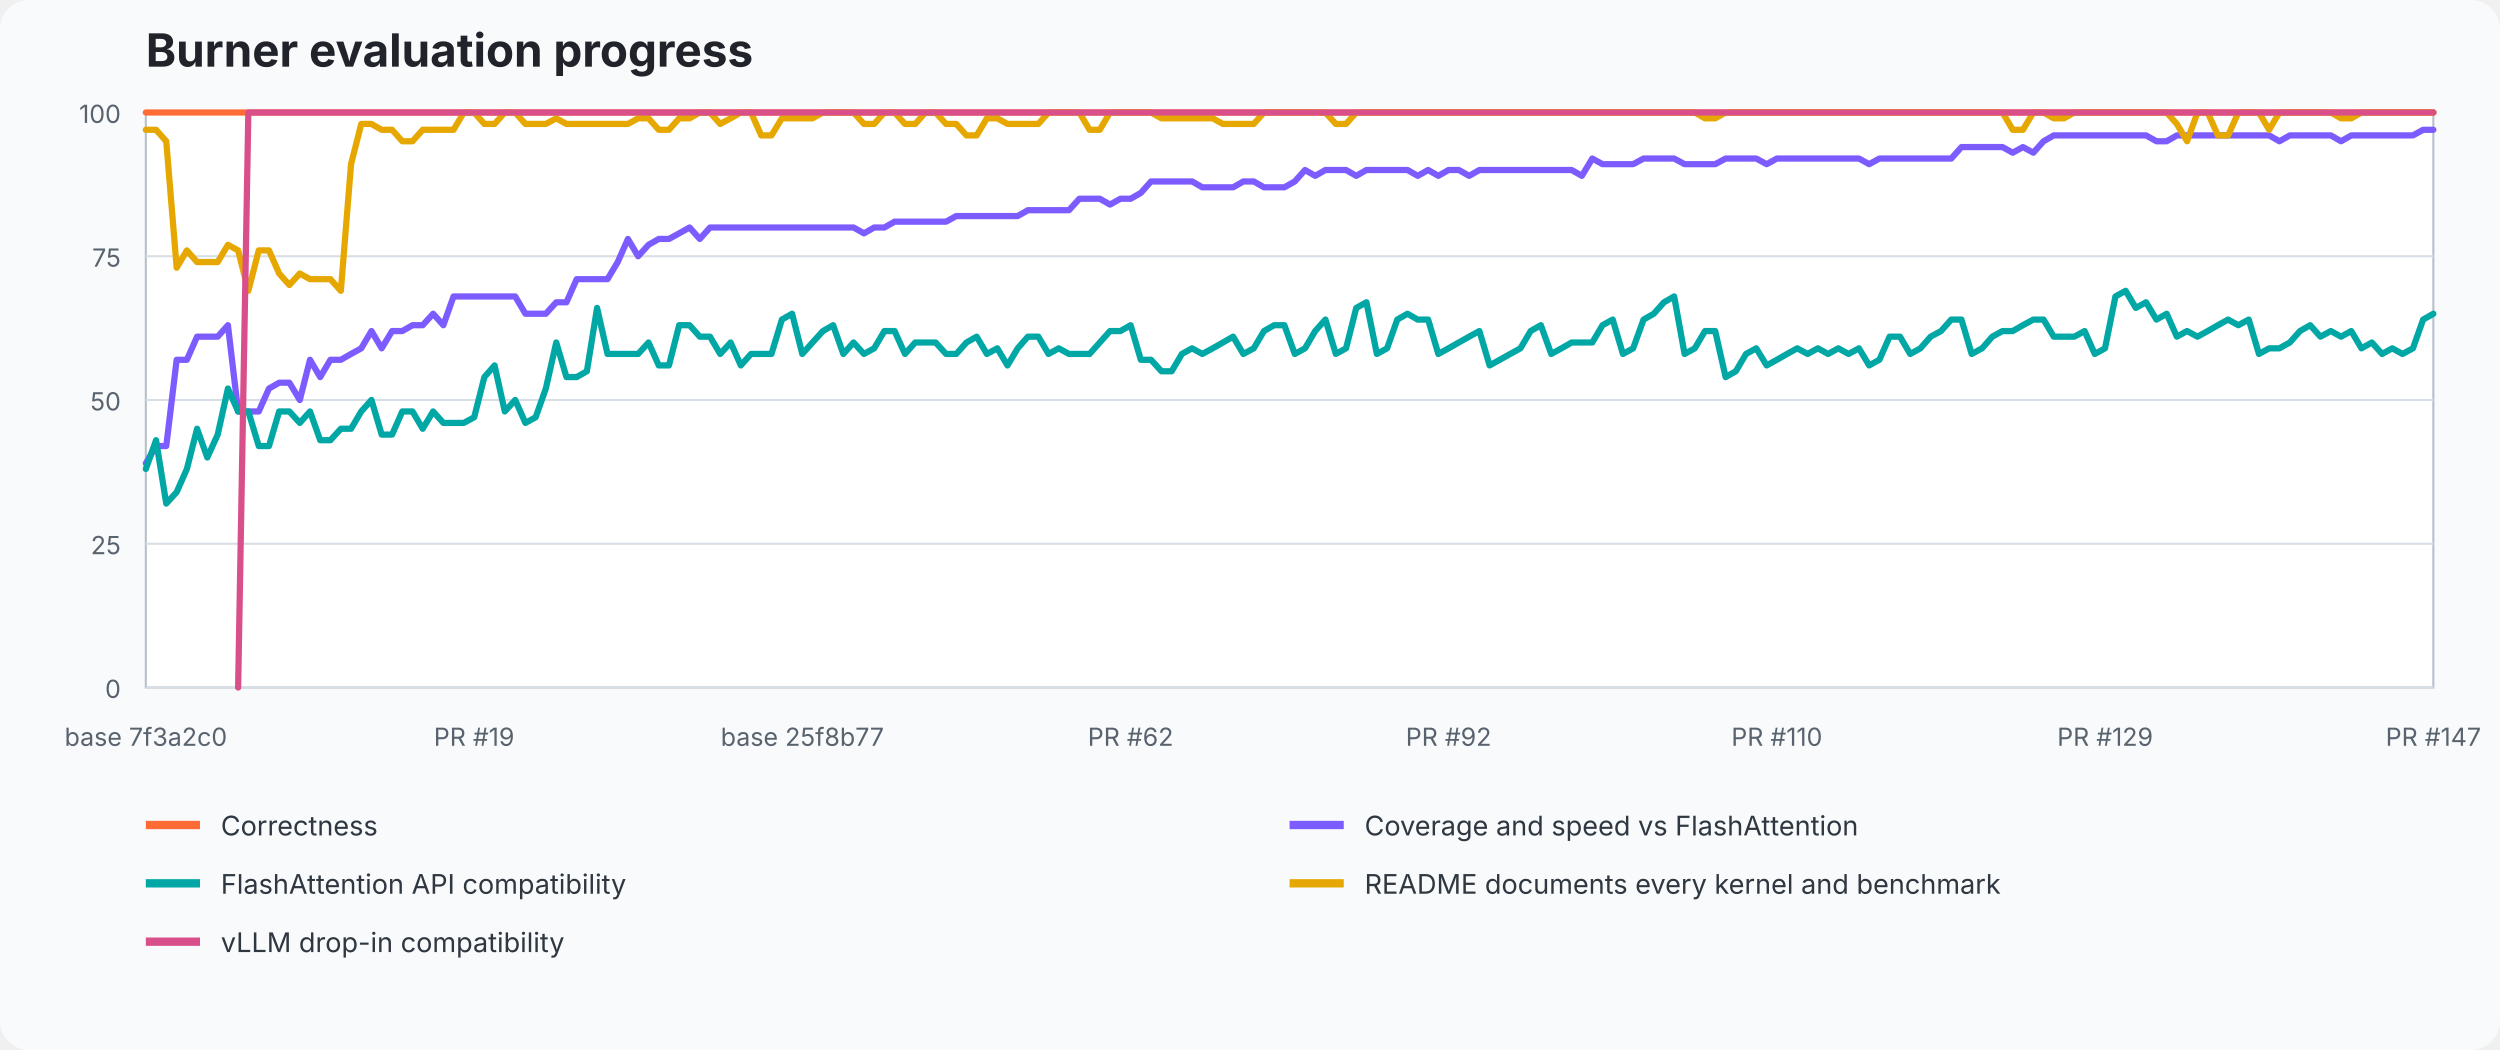
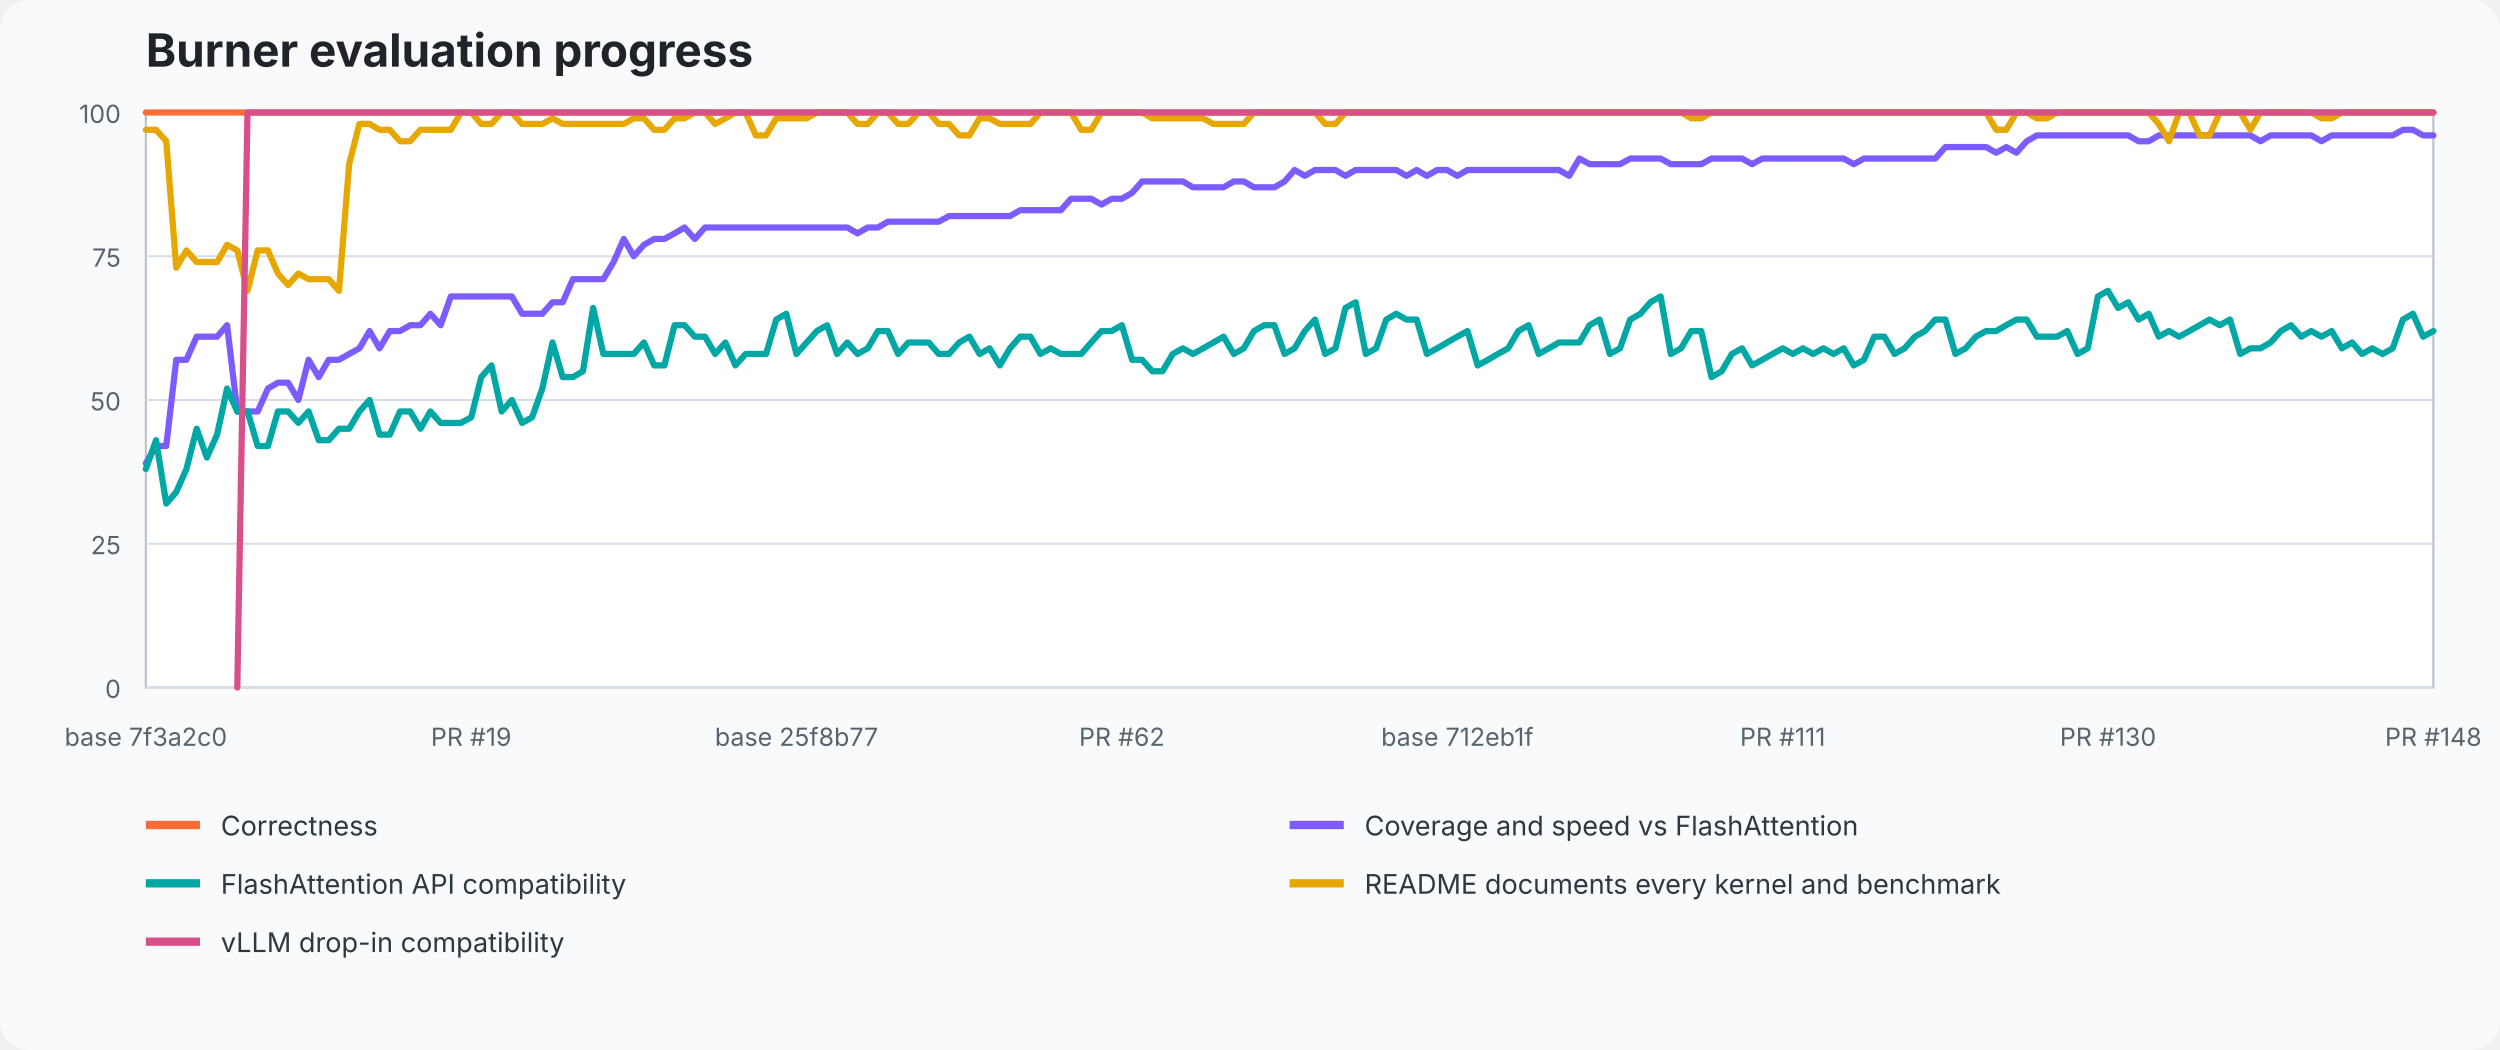
<svg xmlns="http://www.w3.org/2000/svg" width="1200" height="504" viewBox="0 0 1200 504" role="img" aria-labelledby="title desc">
  <style>text{font-family:ui-sans-serif,system-ui,-apple-system,BlinkMacSystemFont,"Segoe UI",sans-serif}.title{font-size:22px;font-weight:700;fill:#20242a}.axis{font-size:12px;fill:#59636e}.legend{font-size:13px;fill:#2f3740}.grid{stroke:#d8dee5;stroke-width:1}.plot{fill:#fff;stroke:#b7c0ca}</style>
  <rect width="100%" height="100%" fill="#f8fafc" rx="14" />
  <text x="70" y="32" class="title">Burner evaluation progress</text>
  <rect x="70" y="54" width="1098" height="276" class="plot" />
  <line x1="70" y1="330" x2="1168" y2="330" class="grid" />
  <text x="58" y="335" text-anchor="end" class="axis">0</text>
  <line x1="70" y1="261" x2="1168" y2="261" class="grid" />
  <text x="58" y="266" text-anchor="end" class="axis">25</text>
  <line x1="70" y1="192" x2="1168" y2="192" class="grid" />
  <text x="58" y="197" text-anchor="end" class="axis">50</text>
  <line x1="70" y1="123" x2="1168" y2="123" class="grid" />
  <text x="58" y="128" text-anchor="end" class="axis">75</text>
  <line x1="70" y1="54" x2="1168" y2="54" class="grid" />
  <text x="58" y="59" text-anchor="end" class="axis">100</text>
-   <polyline points="70.0,54.0 74.9,54.0 79.8,54.0 84.8,54.0 89.7,54.0 94.6,54.0 99.5,54.0 104.5,54.0 109.4,54.0 114.3,54.0 119.2,54.0 124.2,54.0 129.1,54.0 134.0,54.0 138.9,54.0 143.9,54.0 148.8,54.0 153.7,54.0 158.6,54.0 163.6,54.0 168.5,54.0 173.4,54.0 178.3,54.0 183.2,54.0 188.2,54.0 193.1,54.0 198.0,54.0 202.9,54.0 207.9,54.0 212.8,54.0 217.7,54.0 222.6,54.0 227.6,54.0 232.5,54.0 237.4,54.0 242.3,54.0 247.3,54.0 252.2,54.0 257.1,54.0 262.0,54.0 267.0,54.0 271.9,54.0 276.8,54.0 281.7,54.0 286.6,54.0 291.6,54.0 296.5,54.0 301.4,54.0 306.3,54.0 311.3,54.0 316.2,54.0 321.1,54.0 326.0,54.0 331.0,54.0 335.9,54.0 340.8,54.0 345.7,54.0 350.7,54.0 355.6,54.0 360.5,54.0 365.4,54.0 370.3,54.0 375.3,54.0 380.2,54.0 385.1,54.0 390.0,54.0 395.0,54.0 399.9,54.0 404.8,54.0 409.7,54.0 414.7,54.0 419.6,54.0 424.5,54.0 429.4,54.0 434.4,54.0 439.3,54.0 444.2,54.0 449.1,54.0 454.1,54.0 459.0,54.0 463.9,54.0 468.8,54.0 473.7,54.0 478.7,54.0 483.6,54.0 488.5,54.0 493.4,54.0 498.4,54.0 503.3,54.0 508.2,54.0 513.1,54.0 518.1,54.0 523.0,54.0 527.9,54.0 532.8,54.0 537.8,54.0 542.7,54.0 547.6,54.0 552.5,54.0 557.5,54.0 562.4,54.0 567.3,54.0 572.2,54.0 577.1,54.0 582.1,54.0 587.0,54.0 591.9,54.0 596.8,54.0 601.8,54.0 606.7,54.0 611.6,54.0 616.5,54.0 621.5,54.0 626.4,54.0 631.3,54.0 636.2,54.0 641.2,54.0 646.1,54.0 651.0,54.0 655.9,54.0 660.9,54.0 665.8,54.0 670.7,54.0 675.6,54.0 680.5,54.0 685.5,54.0 690.4,54.0 695.3,54.0 700.2,54.0 705.2,54.0 710.1,54.0 715.0,54.0 719.9,54.0 724.9,54.0 729.8,54.0 734.7,54.0 739.6,54.0 744.6,54.0 749.5,54.0 754.4,54.0 759.3,54.0 764.3,54.0 769.2,54.0 774.1,54.0 779.0,54.0 783.9,54.0 788.9,54.0 793.8,54.0 798.7,54.0 803.6,54.0 808.6,54.0 813.5,54.0 818.4,54.0 823.3,54.0 828.3,54.0 833.2,54.0 838.1,54.0 843.0,54.0 848.0,54.0 852.9,54.0 857.8,54.0 862.7,54.0 867.7,54.0 872.6,54.0 877.5,54.0 882.4,54.0 887.3,54.0 892.3,54.0 897.2,54.0 902.1,54.0 907.0,54.0 912.0,54.0 916.9,54.0 921.8,54.0 926.7,54.0 931.7,54.0 936.6,54.0 941.5,54.0 946.4,54.0 951.4,54.0 956.3,54.0 961.2,54.0 966.1,54.0 971.0,54.0 976.0,54.0 980.9,54.0 985.8,54.0 990.7,54.0 995.7,54.0 1000.6,54.0 1005.5,54.0 1010.4,54.0 1015.4,54.0 1020.3,54.0 1025.2,54.0 1030.1,54.0 1035.1,54.0 1040.0,54.0 1044.9,54.0 1049.8,54.0 1054.8,54.0 1059.7,54.0 1064.6,54.0 1069.5,54.0 1074.4,54.0 1079.4,54.0 1084.3,54.0 1089.2,54.0 1094.1,54.0 1099.1,54.0 1104.0,54.0 1108.9,54.0 1113.8,54.0 1118.8,54.0 1123.7,54.0 1128.6,54.0 1133.5,54.0 1138.5,54.0 1143.4,54.0 1148.3,54.0 1153.2,54.0 1158.2,54.0 1163.1,54.0 1168.0,54.0" fill="none" stroke="#ff6b35" stroke-width="3" stroke-linejoin="round" stroke-linecap="round" />
-   <polyline points="70.0,222.4 74.9,214.1 79.8,214.1 84.8,172.7 89.7,172.7 94.6,161.6 99.5,161.6 104.5,161.6 109.4,156.1 114.3,197.5 119.2,197.5 124.2,197.5 129.1,186.5 134.0,183.7 138.9,183.7 143.9,192.0 148.8,172.7 153.7,181.0 158.6,172.7 163.6,172.7 168.5,169.9 173.4,167.2 178.3,158.9 183.2,167.2 188.2,158.9 193.1,158.9 198.0,156.1 202.9,156.1 207.9,150.6 212.8,156.1 217.7,142.3 222.6,142.3 227.6,142.3 232.5,142.3 237.4,142.3 242.3,142.3 247.3,142.3 252.2,150.6 257.1,150.6 262.0,150.6 267.0,145.1 271.9,145.1 276.8,134.0 281.7,134.0 286.6,134.0 291.6,134.0 296.5,125.8 301.4,114.7 306.3,123.0 311.3,117.5 316.2,114.7 321.1,114.7 326.0,112.0 331.0,109.2 335.9,114.7 340.8,109.2 345.7,109.2 350.7,109.2 355.6,109.2 360.5,109.2 365.4,109.2 370.3,109.2 375.3,109.2 380.2,109.2 385.1,109.2 390.0,109.2 395.0,109.2 399.9,109.2 404.8,109.2 409.7,109.2 414.7,112.0 419.6,109.2 424.5,109.2 429.4,106.4 434.4,106.4 439.3,106.4 444.2,106.4 449.1,106.4 454.1,106.4 459.0,103.7 463.9,103.7 468.8,103.7 473.7,103.7 478.7,103.7 483.6,103.7 488.5,103.7 493.4,100.9 498.4,100.9 503.3,100.9 508.2,100.9 513.1,100.9 518.1,95.4 523.0,95.4 527.9,95.4 532.8,98.2 537.8,95.4 542.7,95.4 547.6,92.6 552.5,87.1 557.5,87.1 562.4,87.1 567.3,87.1 572.2,87.1 577.1,89.9 582.1,89.9 587.0,89.9 591.9,89.9 596.8,87.1 601.8,87.1 606.7,89.9 611.6,89.9 616.5,89.9 621.5,87.1 626.4,81.6 631.3,84.4 636.2,81.6 641.2,81.6 646.1,81.6 651.0,84.4 655.9,81.6 660.9,81.6 665.8,81.6 670.7,81.6 675.6,81.6 680.5,84.4 685.5,81.6 690.4,84.4 695.3,81.6 700.2,81.6 705.2,84.4 710.1,81.6 715.0,81.6 719.9,81.6 724.9,81.6 729.8,81.6 734.7,81.6 739.6,81.6 744.6,81.6 749.5,81.6 754.4,81.6 759.3,84.4 764.3,76.1 769.2,78.8 774.1,78.8 779.0,78.8 783.9,78.8 788.9,76.1 793.8,76.1 798.7,76.1 803.6,76.1 808.6,78.8 813.5,78.8 818.4,78.8 823.3,78.8 828.3,76.1 833.2,76.1 838.1,76.1 843.0,76.1 848.0,78.8 852.9,76.1 857.8,76.1 862.7,76.1 867.7,76.1 872.6,76.1 877.5,76.1 882.4,76.1 887.3,76.1 892.3,76.1 897.2,78.8 902.1,76.1 907.0,76.1 912.0,76.1 916.9,76.1 921.8,76.1 926.7,76.1 931.7,76.1 936.6,76.1 941.5,70.6 946.4,70.6 951.4,70.6 956.3,70.6 961.2,70.6 966.1,73.3 971.0,70.6 976.0,73.3 980.9,67.8 985.8,65.0 990.7,65.0 995.7,65.0 1000.6,65.0 1005.5,65.0 1010.4,65.0 1015.4,65.0 1020.3,65.0 1025.2,65.0 1030.1,65.0 1035.1,67.8 1040.0,67.8 1044.9,65.0 1049.8,65.0 1054.8,65.0 1059.7,65.0 1064.6,65.0 1069.5,65.0 1074.4,65.0 1079.4,65.0 1084.3,65.0 1089.2,65.0 1094.1,67.8 1099.1,65.0 1104.0,65.0 1108.9,65.0 1113.8,65.0 1118.8,65.0 1123.7,67.8 1128.6,65.0 1133.5,65.0 1138.5,65.0 1143.4,65.0 1148.3,65.0 1153.2,65.0 1158.2,65.0 1163.1,62.3 1168.0,62.3" fill="none" stroke="#7c5cff" stroke-width="3" stroke-linejoin="round" stroke-linecap="round" />
-   <polyline points="70.0,225.1 74.9,211.3 79.8,241.7 84.8,236.2 89.7,225.1 94.6,205.8 99.5,219.6 104.5,208.6 109.4,186.5 114.3,197.5 119.2,197.5 124.2,214.1 129.1,214.1 134.0,197.5 138.9,197.5 143.9,203.0 148.8,197.5 153.7,211.3 158.6,211.3 163.6,205.8 168.5,205.8 173.4,197.5 178.3,192.0 183.2,208.6 188.2,208.6 193.1,197.5 198.0,197.5 202.9,205.8 207.9,197.5 212.8,203.0 217.7,203.0 222.6,203.0 227.6,200.3 232.5,181.0 237.4,175.4 242.3,197.5 247.3,192.0 252.2,203.0 257.1,200.3 262.0,186.5 267.0,164.4 271.9,181.0 276.8,181.0 281.7,178.2 286.6,147.8 291.6,169.9 296.5,169.9 301.4,169.9 306.3,169.9 311.3,164.4 316.2,175.4 321.1,175.4 326.0,156.1 331.0,156.1 335.9,161.6 340.8,161.6 345.7,169.9 350.7,164.4 355.6,175.4 360.5,169.9 365.4,169.9 370.3,169.9 375.3,153.4 380.2,150.6 385.1,169.9 390.0,164.4 395.0,158.9 399.9,156.1 404.8,169.9 409.7,164.4 414.7,169.9 419.6,167.2 424.5,158.9 429.4,158.9 434.4,169.9 439.3,164.4 444.2,164.4 449.1,164.4 454.1,169.9 459.0,169.9 463.9,164.4 468.8,161.6 473.7,169.9 478.7,167.2 483.6,175.4 488.5,167.2 493.4,161.6 498.4,161.6 503.3,169.9 508.2,167.2 513.1,169.9 518.1,169.9 523.0,169.9 527.9,164.4 532.8,158.9 537.8,158.9 542.7,156.1 547.6,172.7 552.5,172.7 557.5,178.2 562.4,178.2 567.3,169.9 572.2,167.2 577.1,169.9 582.1,167.2 587.0,164.4 591.9,161.6 596.8,169.9 601.8,167.2 606.7,158.9 611.6,156.1 616.5,156.1 621.5,169.9 626.4,167.2 631.3,158.9 636.2,153.4 641.2,169.9 646.1,167.2 651.0,147.8 655.9,145.1 660.9,169.9 665.8,167.2 670.7,153.4 675.6,150.6 680.5,153.4 685.5,153.4 690.4,169.9 695.3,167.2 700.2,164.4 705.2,161.6 710.1,158.9 715.0,175.4 719.9,172.7 724.9,169.9 729.8,167.2 734.7,158.9 739.6,156.1 744.6,169.9 749.5,167.2 754.4,164.4 759.3,164.4 764.3,164.4 769.2,156.1 774.1,153.4 779.0,169.9 783.9,167.2 788.9,153.4 793.8,150.6 798.7,145.1 803.6,142.3 808.6,169.9 813.5,167.2 818.4,158.9 823.3,158.9 828.3,181.0 833.2,178.2 838.1,169.9 843.0,167.2 848.0,175.4 852.9,172.7 857.8,169.9 862.7,167.2 867.7,169.9 872.6,167.2 877.5,169.9 882.4,167.2 887.3,169.9 892.3,167.2 897.2,175.4 902.1,172.7 907.0,161.6 912.0,161.6 916.9,169.9 921.8,167.2 926.7,161.6 931.7,158.9 936.6,153.4 941.5,153.4 946.4,169.9 951.4,167.2 956.3,161.6 961.2,158.9 966.1,158.9 971.0,156.1 976.0,153.4 980.9,153.4 985.8,161.6 990.7,161.6 995.7,161.6 1000.6,158.9 1005.5,169.9 1010.4,167.2 1015.4,142.3 1020.3,139.6 1025.2,147.8 1030.1,145.1 1035.1,153.4 1040.0,150.6 1044.9,161.6 1049.8,158.9 1054.8,161.6 1059.7,158.9 1064.6,156.1 1069.5,153.4 1074.4,156.1 1079.4,153.4 1084.3,169.9 1089.2,167.2 1094.1,167.2 1099.1,164.4 1104.0,158.9 1108.9,156.1 1113.8,161.6 1118.8,158.9 1123.7,161.6 1128.6,158.9 1133.5,167.2 1138.5,164.4 1143.4,169.9 1148.3,167.2 1153.2,169.9 1158.2,167.2 1163.1,153.4 1168.0,150.6" fill="none" stroke="#00a7a5" stroke-width="3" stroke-linejoin="round" stroke-linecap="round" />
-   <polyline points="70.0,62.3 74.9,62.3 79.8,67.8 84.8,128.5 89.7,120.2 94.6,125.8 99.5,125.8 104.5,125.8 109.4,117.5 114.3,120.2 119.2,139.6 124.2,120.2 129.1,120.2 134.0,131.3 138.9,136.8 143.9,131.3 148.8,134.0 153.7,134.0 158.6,134.0 163.6,139.6 168.5,78.8 173.4,59.5 178.3,59.5 183.2,62.3 188.2,62.3 193.1,67.8 198.0,67.8 202.9,62.3 207.9,62.3 212.8,62.3 217.7,62.3 222.6,54.0 227.6,54.0 232.5,59.5 237.4,59.5 242.3,54.0 247.3,54.0 252.2,59.5 257.1,59.5 262.0,59.5 267.0,56.8 271.9,59.5 276.8,59.5 281.7,59.5 286.6,59.5 291.6,59.5 296.5,59.5 301.4,59.5 306.3,56.8 311.3,56.8 316.2,62.3 321.1,62.3 326.0,56.8 331.0,56.8 335.9,54.0 340.8,54.0 345.7,59.5 350.7,56.8 355.6,54.0 360.5,54.0 365.4,65.0 370.3,65.0 375.3,56.8 380.2,56.8 385.1,56.8 390.0,56.8 395.0,54.0 399.9,54.0 404.8,54.0 409.7,54.0 414.7,59.5 419.6,59.5 424.5,54.0 429.4,54.0 434.4,59.5 439.3,59.5 444.2,54.0 449.1,54.0 454.1,59.5 459.0,59.5 463.9,65.0 468.8,65.0 473.7,56.8 478.7,56.8 483.6,59.5 488.5,59.5 493.4,59.5 498.4,59.5 503.3,54.0 508.2,54.0 513.1,54.0 518.1,54.0 523.0,62.3 527.9,62.3 532.8,54.0 537.8,54.0 542.7,54.0 547.6,54.0 552.5,54.0 557.5,56.8 562.4,56.8 567.3,56.8 572.2,56.8 577.1,56.8 582.1,56.8 587.0,59.5 591.9,59.5 596.8,59.5 601.8,59.5 606.7,54.0 611.6,54.0 616.5,54.0 621.5,54.0 626.4,54.0 631.3,54.0 636.2,54.0 641.2,59.5 646.1,59.5 651.0,54.0 655.9,54.0 660.9,54.0 665.8,54.0 670.7,54.0 675.6,54.0 680.5,54.0 685.5,54.0 690.4,54.0 695.3,54.0 700.2,54.0 705.2,54.0 710.1,54.0 715.0,54.0 719.9,54.0 724.9,54.0 729.8,54.0 734.7,54.0 739.6,54.0 744.6,54.0 749.5,54.0 754.4,54.0 759.3,54.0 764.3,54.0 769.2,54.0 774.1,54.0 779.0,54.0 783.9,54.0 788.9,54.0 793.8,54.0 798.7,54.0 803.6,54.0 808.6,54.0 813.5,54.0 818.4,56.8 823.3,56.8 828.3,54.0 833.2,54.0 838.1,54.0 843.0,54.0 848.0,54.0 852.9,54.0 857.8,54.0 862.7,54.0 867.7,54.0 872.6,54.0 877.5,54.0 882.4,54.0 887.3,54.0 892.3,54.0 897.2,54.0 902.1,54.0 907.0,54.0 912.0,54.0 916.9,54.0 921.8,54.0 926.7,54.0 931.7,54.0 936.6,54.0 941.5,54.0 946.4,54.0 951.4,54.0 956.3,54.0 961.2,54.0 966.1,62.3 971.0,62.3 976.0,54.0 980.9,54.0 985.8,56.8 990.7,56.8 995.7,54.0 1000.6,54.0 1005.5,54.0 1010.4,54.0 1015.4,54.0 1020.3,54.0 1025.2,54.0 1030.1,54.0 1035.1,54.0 1040.0,54.0 1044.9,59.5 1049.8,67.8 1054.8,54.0 1059.7,54.0 1064.6,65.0 1069.5,65.0 1074.4,54.0 1079.4,54.0 1084.3,54.0 1089.2,62.3 1094.1,54.0 1099.1,54.0 1104.0,54.0 1108.9,54.0 1113.8,54.0 1118.8,54.0 1123.7,56.8 1128.6,56.8 1133.5,54.0 1138.5,54.0 1143.4,54.0 1148.3,54.0 1153.2,54.0 1158.2,54.0 1163.1,54.0 1168.0,54.0" fill="none" stroke="#e6a700" stroke-width="3" stroke-linejoin="round" stroke-linecap="round" />
-   <polyline points="114.3,330.0 119.2,54.0 124.2,54.0 129.1,54.0 134.0,54.0 138.9,54.0 143.9,54.0 148.8,54.0 153.7,54.0 158.6,54.0 163.6,54.0 168.5,54.0 173.4,54.0 178.3,54.0 183.2,54.0 188.2,54.0 193.1,54.0 198.0,54.0 202.9,54.0 207.9,54.0 212.8,54.0 217.7,54.0 222.6,54.0 227.6,54.0 232.5,54.0 237.4,54.0 242.3,54.0 247.3,54.0 252.2,54.0 257.1,54.0 262.0,54.0 267.0,54.0 271.9,54.0 276.8,54.0 281.7,54.0 286.6,54.0 291.6,54.0 296.5,54.0 301.4,54.0 306.3,54.0 311.3,54.0 316.2,54.0 321.1,54.0 326.0,54.0 331.0,54.0 335.9,54.0 340.8,54.0 345.7,54.0 350.7,54.0 355.6,54.0 360.5,54.0 365.4,54.0 370.3,54.0 375.3,54.0 380.2,54.0 385.1,54.0 390.0,54.0 395.0,54.0 399.9,54.0 404.8,54.0 409.7,54.0 414.7,54.0 419.6,54.0 424.5,54.0 429.4,54.0 434.4,54.0 439.3,54.0 444.2,54.0 449.1,54.0 454.1,54.0 459.0,54.0 463.9,54.0 468.8,54.0 473.7,54.0 478.7,54.0 483.6,54.0 488.5,54.0 493.4,54.0 498.4,54.0 503.3,54.0 508.2,54.0 513.1,54.0 518.1,54.0 523.0,54.0 527.9,54.0 532.8,54.0 537.8,54.0 542.7,54.0 547.6,54.0 552.5,54.0 557.5,54.0 562.4,54.0 567.3,54.0 572.2,54.0 577.1,54.0 582.1,54.0 587.0,54.0 591.9,54.0 596.8,54.0 601.8,54.0 606.7,54.0 611.6,54.0 616.5,54.0 621.5,54.0 626.4,54.0 631.3,54.0 636.2,54.0 641.2,54.0 646.1,54.0 651.0,54.0 655.9,54.0 660.9,54.0 665.8,54.0 670.7,54.0 675.6,54.0 680.5,54.0 685.5,54.0 690.4,54.0 695.3,54.0 700.2,54.0 705.2,54.0 710.1,54.0 715.0,54.0 719.9,54.0 724.9,54.0 729.8,54.0 734.7,54.0 739.6,54.0 744.6,54.0 749.5,54.0 754.4,54.0 759.3,54.0 764.3,54.0 769.2,54.0 774.1,54.0 779.0,54.0 783.9,54.0 788.9,54.0 793.8,54.0 798.7,54.0 803.6,54.0 808.6,54.0 813.5,54.0 818.4,54.0 823.3,54.0 828.3,54.0 833.2,54.0 838.1,54.0 843.0,54.0 848.0,54.0 852.9,54.0 857.8,54.0 862.7,54.0 867.7,54.0 872.6,54.0 877.5,54.0 882.4,54.0 887.3,54.0 892.3,54.0 897.2,54.0 902.1,54.0 907.0,54.0 912.0,54.0 916.9,54.0 921.8,54.0 926.7,54.0 931.7,54.0 936.6,54.0 941.5,54.0 946.4,54.0 951.4,54.0 956.3,54.0 961.2,54.0 966.1,54.0 971.0,54.0 976.0,54.0 980.9,54.0 985.8,54.0 990.7,54.0 995.7,54.0 1000.6,54.0 1005.5,54.0 1010.4,54.0 1015.4,54.0 1020.3,54.0 1025.2,54.0 1030.1,54.0 1035.1,54.0 1040.0,54.0 1044.9,54.0 1049.8,54.0 1054.8,54.0 1059.7,54.0 1064.6,54.0 1069.5,54.0 1074.4,54.0 1079.4,54.0 1084.3,54.0 1089.2,54.0 1094.1,54.0 1099.1,54.0 1104.0,54.0 1108.9,54.0 1113.8,54.0 1118.8,54.0 1123.7,54.0 1128.6,54.0 1133.5,54.0 1138.5,54.0 1143.4,54.0 1148.3,54.0 1153.2,54.0 1158.2,54.0 1163.1,54.0 1168.0,54.0" fill="none" stroke="#d94f8a" stroke-width="3" stroke-linejoin="round" stroke-linecap="round" />
+   <polyline points="70.0,54.0 74.9,54.0 79.8,54.0 84.6,54.0 89.5,54.0 94.4,54.0 99.3,54.0 104.2,54.0 109.0,54.0 113.9,54.0 118.8,54.0 123.7,54.0 128.6,54.0 133.4,54.0 138.3,54.0 143.2,54.0 148.1,54.0 153.0,54.0 157.8,54.0 162.7,54.0 167.6,54.0 172.5,54.0 177.4,54.0 182.2,54.0 187.1,54.0 192.0,54.0 196.9,54.0 201.8,54.0 206.6,54.0 211.5,54.0 216.4,54.0 221.3,54.0 226.2,54.0 231.0,54.0 235.9,54.0 240.8,54.0 245.7,54.0 250.6,54.0 255.4,54.0 260.3,54.0 265.2,54.0 270.1,54.0 275.0,54.0 279.8,54.0 284.7,54.0 289.6,54.0 294.5,54.0 299.4,54.0 304.2,54.0 309.1,54.0 314.0,54.0 318.9,54.0 323.8,54.0 328.6,54.0 333.5,54.0 338.4,54.0 343.3,54.0 348.2,54.0 353.0,54.0 357.9,54.0 362.8,54.0 367.7,54.0 372.6,54.0 377.4,54.0 382.3,54.0 387.2,54.0 392.1,54.0 397.0,54.0 401.8,54.0 406.7,54.0 411.6,54.0 416.5,54.0 421.4,54.0 426.2,54.0 431.1,54.0 436.0,54.0 440.9,54.0 445.8,54.0 450.6,54.0 455.5,54.0 460.4,54.0 465.3,54.0 470.2,54.0 475.0,54.0 479.9,54.0 484.8,54.0 489.7,54.0 494.6,54.0 499.4,54.0 504.3,54.0 509.2,54.0 514.1,54.0 519.0,54.0 523.8,54.0 528.7,54.0 533.6,54.0 538.5,54.0 543.4,54.0 548.2,54.0 553.1,54.0 558.0,54.0 562.9,54.0 567.8,54.0 572.6,54.0 577.5,54.0 582.4,54.0 587.3,54.0 592.2,54.0 597.0,54.0 601.9,54.0 606.8,54.0 611.7,54.0 616.6,54.0 621.4,54.0 626.3,54.0 631.2,54.0 636.1,54.0 641.0,54.0 645.8,54.0 650.7,54.0 655.6,54.0 660.5,54.0 665.4,54.0 670.2,54.0 675.1,54.0 680.0,54.0 684.9,54.0 689.8,54.0 694.6,54.0 699.5,54.0 704.4,54.0 709.3,54.0 714.2,54.0 719.0,54.0 723.9,54.0 728.8,54.0 733.7,54.0 738.6,54.0 743.4,54.0 748.3,54.0 753.2,54.0 758.1,54.0 763.0,54.0 767.8,54.0 772.7,54.0 777.6,54.0 782.5,54.0 787.4,54.0 792.2,54.0 797.1,54.0 802.0,54.0 806.9,54.0 811.8,54.0 816.6,54.0 821.5,54.0 826.4,54.0 831.3,54.0 836.2,54.0 841.0,54.0 845.9,54.0 850.8,54.0 855.7,54.0 860.6,54.0 865.4,54.0 870.3,54.0 875.2,54.0 880.1,54.0 885.0,54.0 889.8,54.0 894.7,54.0 899.6,54.0 904.5,54.0 909.4,54.0 914.2,54.0 919.1,54.0 924.0,54.0 928.9,54.0 933.8,54.0 938.6,54.0 943.5,54.0 948.4,54.0 953.3,54.0 958.2,54.0 963.0,54.0 967.9,54.0 972.8,54.0 977.7,54.0 982.6,54.0 987.4,54.0 992.3,54.0 997.2,54.0 1002.1,54.0 1007.0,54.0 1011.8,54.0 1016.7,54.0 1021.6,54.0 1026.5,54.0 1031.4,54.0 1036.2,54.0 1041.1,54.0 1046.0,54.0 1050.9,54.0 1055.8,54.0 1060.6,54.0 1065.5,54.0 1070.4,54.0 1075.3,54.0 1080.2,54.0 1085.0,54.0 1089.9,54.0 1094.8,54.0 1099.7,54.0 1104.6,54.0 1109.4,54.0 1114.3,54.0 1119.2,54.0 1124.1,54.0 1129.0,54.0 1133.8,54.0 1138.7,54.0 1143.6,54.0 1148.5,54.0 1153.4,54.0 1158.2,54.0 1163.1,54.0 1168.0,54.0" fill="none" stroke="#ff6b35" stroke-width="3" stroke-linejoin="round" stroke-linecap="round" />
+   <polyline points="70.0,222.4 74.9,214.1 79.8,214.1 84.6,172.7 89.5,172.7 94.4,161.6 99.3,161.6 104.2,161.6 109.0,156.1 113.9,197.5 118.8,197.5 123.7,197.5 128.6,186.5 133.4,183.7 138.3,183.7 143.2,192.0 148.1,172.7 153.0,181.0 157.8,172.7 162.7,172.7 167.6,169.9 172.5,167.2 177.4,158.9 182.2,167.2 187.1,158.9 192.0,158.9 196.9,156.1 201.8,156.1 206.6,150.6 211.5,156.1 216.4,142.3 221.3,142.3 226.2,142.3 231.0,142.3 235.9,142.3 240.8,142.3 245.7,142.3 250.6,150.6 255.4,150.6 260.3,150.6 265.2,145.1 270.1,145.1 275.0,134.0 279.8,134.0 284.7,134.0 289.6,134.0 294.5,125.8 299.4,114.7 304.2,123.0 309.1,117.5 314.0,114.7 318.9,114.7 323.8,112.0 328.6,109.2 333.5,114.7 338.4,109.2 343.3,109.2 348.2,109.2 353.0,109.2 357.9,109.2 362.8,109.2 367.7,109.2 372.6,109.2 377.4,109.2 382.3,109.2 387.2,109.2 392.1,109.2 397.0,109.2 401.8,109.2 406.7,109.2 411.6,112.0 416.5,109.2 421.4,109.2 426.2,106.4 431.1,106.4 436.0,106.4 440.9,106.4 445.8,106.4 450.6,106.4 455.5,103.7 460.4,103.7 465.3,103.7 470.2,103.7 475.0,103.7 479.9,103.7 484.8,103.7 489.7,100.9 494.6,100.9 499.4,100.9 504.3,100.9 509.2,100.9 514.1,95.4 519.0,95.4 523.8,95.4 528.7,98.2 533.6,95.4 538.5,95.4 543.4,92.6 548.2,87.1 553.1,87.1 558.0,87.1 562.9,87.1 567.8,87.1 572.6,89.9 577.5,89.9 582.4,89.9 587.3,89.9 592.2,87.1 597.0,87.1 601.9,89.9 606.8,89.9 611.7,89.9 616.6,87.1 621.4,81.6 626.3,84.4 631.2,81.6 636.1,81.6 641.0,81.6 645.8,84.4 650.7,81.6 655.6,81.6 660.5,81.6 665.4,81.6 670.2,81.6 675.1,84.4 680.0,81.6 684.9,84.4 689.8,81.6 694.6,81.6 699.5,84.4 704.4,81.6 709.3,81.6 714.2,81.6 719.0,81.6 723.9,81.6 728.8,81.6 733.7,81.6 738.6,81.6 743.4,81.6 748.3,81.6 753.2,84.4 758.1,76.1 763.0,78.8 767.8,78.8 772.7,78.8 777.6,78.8 782.5,76.1 787.4,76.1 792.2,76.1 797.1,76.1 802.0,78.8 806.9,78.8 811.8,78.8 816.6,78.8 821.5,76.1 826.4,76.1 831.3,76.1 836.2,76.1 841.0,78.8 845.9,76.1 850.8,76.1 855.7,76.1 860.6,76.1 865.4,76.1 870.3,76.1 875.2,76.1 880.1,76.1 885.0,76.1 889.8,78.8 894.7,76.1 899.6,76.1 904.5,76.1 909.4,76.1 914.2,76.1 919.1,76.1 924.0,76.1 928.9,76.1 933.8,70.6 938.6,70.6 943.5,70.6 948.4,70.6 953.3,70.6 958.2,73.3 963.0,70.6 967.9,73.3 972.8,67.8 977.7,65.0 982.6,65.0 987.4,65.0 992.3,65.0 997.2,65.0 1002.1,65.0 1007.0,65.0 1011.8,65.0 1016.7,65.0 1021.6,65.0 1026.5,67.8 1031.4,67.8 1036.2,65.0 1041.1,65.0 1046.0,65.0 1050.9,65.0 1055.8,65.0 1060.6,65.0 1065.5,65.0 1070.4,65.0 1075.3,65.0 1080.2,65.0 1085.0,67.8 1089.9,65.0 1094.8,65.0 1099.7,65.0 1104.6,65.0 1109.4,65.0 1114.3,67.8 1119.2,65.0 1124.1,65.0 1129.0,65.0 1133.8,65.0 1138.7,65.0 1143.6,65.0 1148.5,65.0 1153.4,62.3 1158.2,62.3 1163.1,65.0 1168.0,65.0" fill="none" stroke="#7c5cff" stroke-width="3" stroke-linejoin="round" stroke-linecap="round" />
+   <polyline points="70.0,225.1 74.9,211.3 79.8,241.7 84.6,236.2 89.5,225.1 94.4,205.8 99.3,219.6 104.2,208.6 109.0,186.5 113.9,197.5 118.8,197.5 123.7,214.1 128.6,214.1 133.4,197.5 138.3,197.5 143.2,203.0 148.1,197.5 153.0,211.3 157.8,211.3 162.7,205.8 167.6,205.8 172.5,197.5 177.4,192.0 182.2,208.6 187.1,208.6 192.0,197.5 196.9,197.5 201.8,205.8 206.6,197.5 211.5,203.0 216.4,203.0 221.3,203.0 226.2,200.3 231.0,181.0 235.9,175.4 240.8,197.5 245.7,192.0 250.6,203.0 255.4,200.3 260.3,186.5 265.2,164.4 270.1,181.0 275.0,181.0 279.8,178.2 284.7,147.8 289.6,169.9 294.5,169.9 299.4,169.9 304.2,169.9 309.1,164.4 314.0,175.4 318.9,175.4 323.8,156.1 328.6,156.1 333.5,161.6 338.4,161.6 343.3,169.9 348.2,164.4 353.0,175.4 357.9,169.9 362.8,169.9 367.7,169.9 372.6,153.4 377.4,150.6 382.3,169.9 387.2,164.4 392.1,158.9 397.0,156.1 401.8,169.9 406.7,164.4 411.6,169.9 416.5,167.2 421.4,158.9 426.2,158.9 431.1,169.9 436.0,164.4 440.9,164.4 445.8,164.4 450.6,169.9 455.5,169.9 460.4,164.4 465.3,161.6 470.2,169.9 475.0,167.2 479.9,175.4 484.8,167.2 489.7,161.6 494.6,161.6 499.4,169.9 504.3,167.2 509.2,169.9 514.1,169.9 519.0,169.9 523.8,164.4 528.7,158.9 533.6,158.9 538.5,156.1 543.4,172.7 548.2,172.7 553.1,178.2 558.0,178.2 562.9,169.9 567.8,167.2 572.6,169.9 577.5,167.2 582.4,164.4 587.3,161.6 592.2,169.9 597.0,167.2 601.9,158.9 606.8,156.1 611.7,156.1 616.6,169.9 621.4,167.2 626.3,158.9 631.2,153.4 636.1,169.9 641.0,167.2 645.8,147.8 650.7,145.1 655.6,169.9 660.5,167.2 665.4,153.4 670.2,150.6 675.1,153.4 680.0,153.4 684.9,169.9 689.8,167.2 694.6,164.4 699.5,161.6 704.4,158.9 709.3,175.4 714.2,172.7 719.0,169.9 723.9,167.2 728.8,158.9 733.7,156.1 738.6,169.9 743.4,167.2 748.3,164.4 753.2,164.4 758.1,164.4 763.0,156.1 767.8,153.4 772.7,169.9 777.6,167.2 782.5,153.4 787.4,150.6 792.2,145.1 797.1,142.3 802.0,169.9 806.9,167.2 811.8,158.9 816.6,158.9 821.5,181.0 826.4,178.2 831.3,169.9 836.2,167.2 841.0,175.4 845.9,172.7 850.8,169.9 855.7,167.2 860.6,169.9 865.4,167.2 870.3,169.9 875.2,167.2 880.1,169.9 885.0,167.2 889.8,175.4 894.7,172.7 899.6,161.6 904.5,161.6 909.4,169.9 914.2,167.2 919.1,161.6 924.0,158.9 928.9,153.4 933.8,153.4 938.6,169.9 943.5,167.2 948.4,161.6 953.3,158.9 958.2,158.9 963.0,156.1 967.9,153.4 972.8,153.4 977.7,161.6 982.6,161.6 987.4,161.6 992.3,158.9 997.2,169.9 1002.1,167.2 1007.0,142.3 1011.8,139.6 1016.7,147.8 1021.6,145.1 1026.5,153.4 1031.4,150.6 1036.2,161.6 1041.1,158.9 1046.0,161.6 1050.9,158.9 1055.8,156.1 1060.6,153.4 1065.5,156.1 1070.4,153.4 1075.3,169.9 1080.2,167.2 1085.0,167.2 1089.9,164.4 1094.8,158.9 1099.7,156.1 1104.6,161.6 1109.4,158.9 1114.3,161.6 1119.2,158.9 1124.1,167.2 1129.0,164.4 1133.8,169.9 1138.7,167.2 1143.6,169.9 1148.5,167.2 1153.4,153.4 1158.2,150.6 1163.1,161.6 1168.0,158.9" fill="none" stroke="#00a7a5" stroke-width="3" stroke-linejoin="round" stroke-linecap="round" />
+   <polyline points="70.0,62.3 74.9,62.3 79.8,67.8 84.6,128.5 89.5,120.2 94.4,125.8 99.3,125.8 104.2,125.8 109.0,117.5 113.9,120.2 118.8,139.6 123.7,120.2 128.6,120.2 133.4,131.3 138.3,136.8 143.2,131.3 148.1,134.0 153.0,134.0 157.8,134.0 162.7,139.6 167.6,78.8 172.5,59.5 177.4,59.5 182.2,62.3 187.1,62.3 192.0,67.8 196.9,67.8 201.8,62.3 206.6,62.3 211.5,62.3 216.4,62.3 221.3,54.0 226.2,54.0 231.0,59.5 235.9,59.5 240.8,54.0 245.7,54.0 250.6,59.5 255.4,59.5 260.3,59.5 265.2,56.8 270.1,59.5 275.0,59.5 279.8,59.5 284.7,59.5 289.6,59.5 294.5,59.5 299.4,59.5 304.2,56.8 309.1,56.8 314.0,62.3 318.9,62.3 323.8,56.8 328.6,56.8 333.5,54.0 338.4,54.0 343.3,59.5 348.2,56.8 353.0,54.0 357.9,54.0 362.8,65.0 367.7,65.0 372.6,56.8 377.4,56.8 382.3,56.8 387.2,56.8 392.1,54.0 397.0,54.0 401.8,54.0 406.7,54.0 411.6,59.5 416.5,59.5 421.4,54.0 426.2,54.0 431.1,59.5 436.0,59.5 440.9,54.0 445.8,54.0 450.6,59.5 455.5,59.5 460.4,65.0 465.3,65.0 470.2,56.8 475.0,56.8 479.9,59.5 484.8,59.5 489.7,59.5 494.6,59.5 499.4,54.0 504.3,54.0 509.2,54.0 514.1,54.0 519.0,62.3 523.8,62.3 528.7,54.0 533.6,54.0 538.5,54.0 543.4,54.0 548.2,54.0 553.1,56.8 558.0,56.8 562.9,56.8 567.8,56.8 572.6,56.8 577.5,56.8 582.4,59.5 587.3,59.5 592.2,59.5 597.0,59.5 601.9,54.0 606.8,54.0 611.7,54.0 616.6,54.0 621.4,54.0 626.3,54.0 631.2,54.0 636.1,59.5 641.0,59.5 645.8,54.0 650.7,54.0 655.6,54.0 660.5,54.0 665.4,54.0 670.2,54.0 675.1,54.0 680.0,54.0 684.9,54.0 689.8,54.0 694.6,54.0 699.5,54.0 704.4,54.0 709.3,54.0 714.2,54.0 719.0,54.0 723.9,54.0 728.8,54.0 733.7,54.0 738.6,54.0 743.4,54.0 748.3,54.0 753.2,54.0 758.1,54.0 763.0,54.0 767.8,54.0 772.7,54.0 777.6,54.0 782.5,54.0 787.4,54.0 792.2,54.0 797.1,54.0 802.0,54.0 806.9,54.0 811.8,56.8 816.6,56.8 821.5,54.0 826.4,54.0 831.3,54.0 836.2,54.0 841.0,54.0 845.9,54.0 850.8,54.0 855.7,54.0 860.6,54.0 865.4,54.0 870.3,54.0 875.2,54.0 880.1,54.0 885.0,54.0 889.8,54.0 894.7,54.0 899.6,54.0 904.5,54.0 909.4,54.0 914.2,54.0 919.1,54.0 924.0,54.0 928.9,54.0 933.8,54.0 938.6,54.0 943.5,54.0 948.4,54.0 953.3,54.0 958.2,62.3 963.0,62.3 967.9,54.0 972.8,54.0 977.7,56.8 982.6,56.8 987.4,54.0 992.3,54.0 997.2,54.0 1002.1,54.0 1007.0,54.0 1011.8,54.0 1016.7,54.0 1021.6,54.0 1026.5,54.0 1031.4,54.0 1036.2,59.5 1041.1,67.8 1046.0,54.0 1050.9,54.0 1055.8,65.0 1060.6,65.0 1065.5,54.0 1070.4,54.0 1075.3,54.0 1080.2,62.3 1085.0,54.0 1089.9,54.0 1094.8,54.0 1099.7,54.0 1104.6,54.0 1109.4,54.0 1114.3,56.8 1119.2,56.8 1124.1,54.0 1129.0,54.0 1133.8,54.0 1138.7,54.0 1143.6,54.0 1148.5,54.0 1153.4,54.0 1158.2,54.0 1163.1,54.0 1168.0,54.0" fill="none" stroke="#e6a700" stroke-width="3" stroke-linejoin="round" stroke-linecap="round" />
+   <polyline points="113.9,330.0 118.8,54.0 123.7,54.0 128.6,54.0 133.4,54.0 138.3,54.0 143.2,54.0 148.1,54.0 153.0,54.0 157.8,54.0 162.7,54.0 167.6,54.0 172.5,54.0 177.4,54.0 182.2,54.0 187.1,54.0 192.0,54.0 196.9,54.0 201.8,54.0 206.6,54.0 211.5,54.0 216.4,54.0 221.3,54.0 226.2,54.0 231.0,54.0 235.9,54.0 240.8,54.0 245.7,54.0 250.6,54.0 255.4,54.0 260.3,54.0 265.2,54.0 270.1,54.0 275.0,54.0 279.8,54.0 284.7,54.0 289.6,54.0 294.5,54.0 299.4,54.0 304.2,54.0 309.1,54.0 314.0,54.0 318.9,54.0 323.8,54.0 328.6,54.0 333.5,54.0 338.4,54.0 343.3,54.0 348.2,54.0 353.0,54.0 357.9,54.0 362.8,54.0 367.7,54.0 372.6,54.0 377.4,54.0 382.3,54.0 387.2,54.0 392.1,54.0 397.0,54.0 401.8,54.0 406.7,54.0 411.6,54.0 416.5,54.0 421.4,54.0 426.2,54.0 431.1,54.0 436.0,54.0 440.9,54.0 445.8,54.0 450.6,54.0 455.5,54.0 460.4,54.0 465.3,54.0 470.2,54.0 475.0,54.0 479.9,54.0 484.8,54.0 489.7,54.0 494.6,54.0 499.4,54.0 504.3,54.0 509.2,54.0 514.1,54.0 519.0,54.0 523.8,54.0 528.7,54.0 533.6,54.0 538.5,54.0 543.4,54.0 548.2,54.0 553.1,54.0 558.0,54.0 562.9,54.0 567.8,54.0 572.6,54.0 577.5,54.0 582.4,54.0 587.3,54.0 592.2,54.0 597.0,54.0 601.9,54.0 606.8,54.0 611.7,54.0 616.6,54.0 621.4,54.0 626.3,54.0 631.2,54.0 636.1,54.0 641.0,54.0 645.8,54.0 650.7,54.0 655.6,54.0 660.5,54.0 665.4,54.0 670.2,54.0 675.1,54.0 680.0,54.0 684.9,54.0 689.8,54.0 694.6,54.0 699.5,54.0 704.4,54.0 709.3,54.0 714.2,54.0 719.0,54.0 723.9,54.0 728.8,54.0 733.7,54.0 738.6,54.0 743.4,54.0 748.3,54.0 753.2,54.0 758.1,54.0 763.0,54.0 767.8,54.0 772.7,54.0 777.6,54.0 782.5,54.0 787.4,54.0 792.2,54.0 797.1,54.0 802.0,54.0 806.9,54.0 811.8,54.0 816.6,54.0 821.5,54.0 826.4,54.0 831.3,54.0 836.2,54.0 841.0,54.0 845.9,54.0 850.8,54.0 855.7,54.0 860.6,54.0 865.4,54.0 870.3,54.0 875.2,54.0 880.1,54.0 885.0,54.0 889.8,54.0 894.7,54.0 899.6,54.0 904.5,54.0 909.4,54.0 914.2,54.0 919.1,54.0 924.0,54.0 928.9,54.0 933.8,54.0 938.6,54.0 943.5,54.0 948.4,54.0 953.3,54.0 958.2,54.0 963.0,54.0 967.9,54.0 972.8,54.0 977.7,54.0 982.6,54.0 987.4,54.0 992.3,54.0 997.2,54.0 1002.1,54.0 1007.0,54.0 1011.8,54.0 1016.7,54.0 1021.6,54.0 1026.5,54.0 1031.4,54.0 1036.2,54.0 1041.1,54.0 1046.0,54.0 1050.9,54.0 1055.8,54.0 1060.6,54.0 1065.5,54.0 1070.4,54.0 1075.3,54.0 1080.2,54.0 1085.0,54.0 1089.9,54.0 1094.8,54.0 1099.7,54.0 1104.6,54.0 1109.4,54.0 1114.3,54.0 1119.2,54.0 1124.1,54.0 1129.0,54.0 1133.8,54.0 1138.7,54.0 1143.6,54.0 1148.5,54.0 1153.4,54.0 1158.2,54.0 1163.1,54.0 1168.0,54.0" fill="none" stroke="#d94f8a" stroke-width="3" stroke-linejoin="round" stroke-linecap="round" />
  <text x="70" y="358" text-anchor="middle" class="axis">base 7f3a2c0</text>
-   <text x="227.561" y="358" text-anchor="middle" class="axis">PR #19</text>
-   <text x="385.121" y="358" text-anchor="middle" class="axis">base 25f8b77</text>
-   <text x="542.682" y="358" text-anchor="middle" class="axis">PR #62</text>
-   <text x="695.318" y="358" text-anchor="middle" class="axis">PR #92</text>
-   <text x="852.879" y="358" text-anchor="middle" class="axis">PR #110</text>
-   <text x="1010.439" y="358" text-anchor="middle" class="axis">PR #129</text>
-   <text x="1168" y="358" text-anchor="middle" class="axis">PR #147</text>
+   <text x="226.16" y="358" text-anchor="middle" class="axis">PR #19</text>
+   <text x="382.32" y="358" text-anchor="middle" class="axis">base 25f8b77</text>
+   <text x="538.48" y="358" text-anchor="middle" class="axis">PR #62</text>
+   <text x="699.52" y="358" text-anchor="middle" class="axis">base 712eb1f</text>
+   <text x="855.68" y="358" text-anchor="middle" class="axis">PR #111</text>
+   <text x="1011.84" y="358" text-anchor="middle" class="axis">PR #130</text>
+   <text x="1168" y="358" text-anchor="middle" class="axis">PR #148</text>
  <line x1="70" y1="396" x2="96" y2="396" stroke="#ff6b35" stroke-width="4" />
  <text x="106" y="401" class="legend">Correctness</text>
  <line x1="619" y1="396" x2="645" y2="396" stroke="#7c5cff" stroke-width="4" />
  <text x="655" y="401" class="legend">Coverage and speed vs FlashAttention</text>
  <line x1="70" y1="424" x2="96" y2="424" stroke="#00a7a5" stroke-width="4" />
  <text x="106" y="429" class="legend">FlashAttention API compatibility</text>
  <line x1="619" y1="424" x2="645" y2="424" stroke="#e6a700" stroke-width="4" />
  <text x="655" y="429" class="legend">README documents every kernel and benchmark</text>
  <line x1="70" y1="452" x2="96" y2="452" stroke="#d94f8a" stroke-width="4" />
  <text x="106" y="457" class="legend">vLLM drop-in compatibility</text>
</svg>
